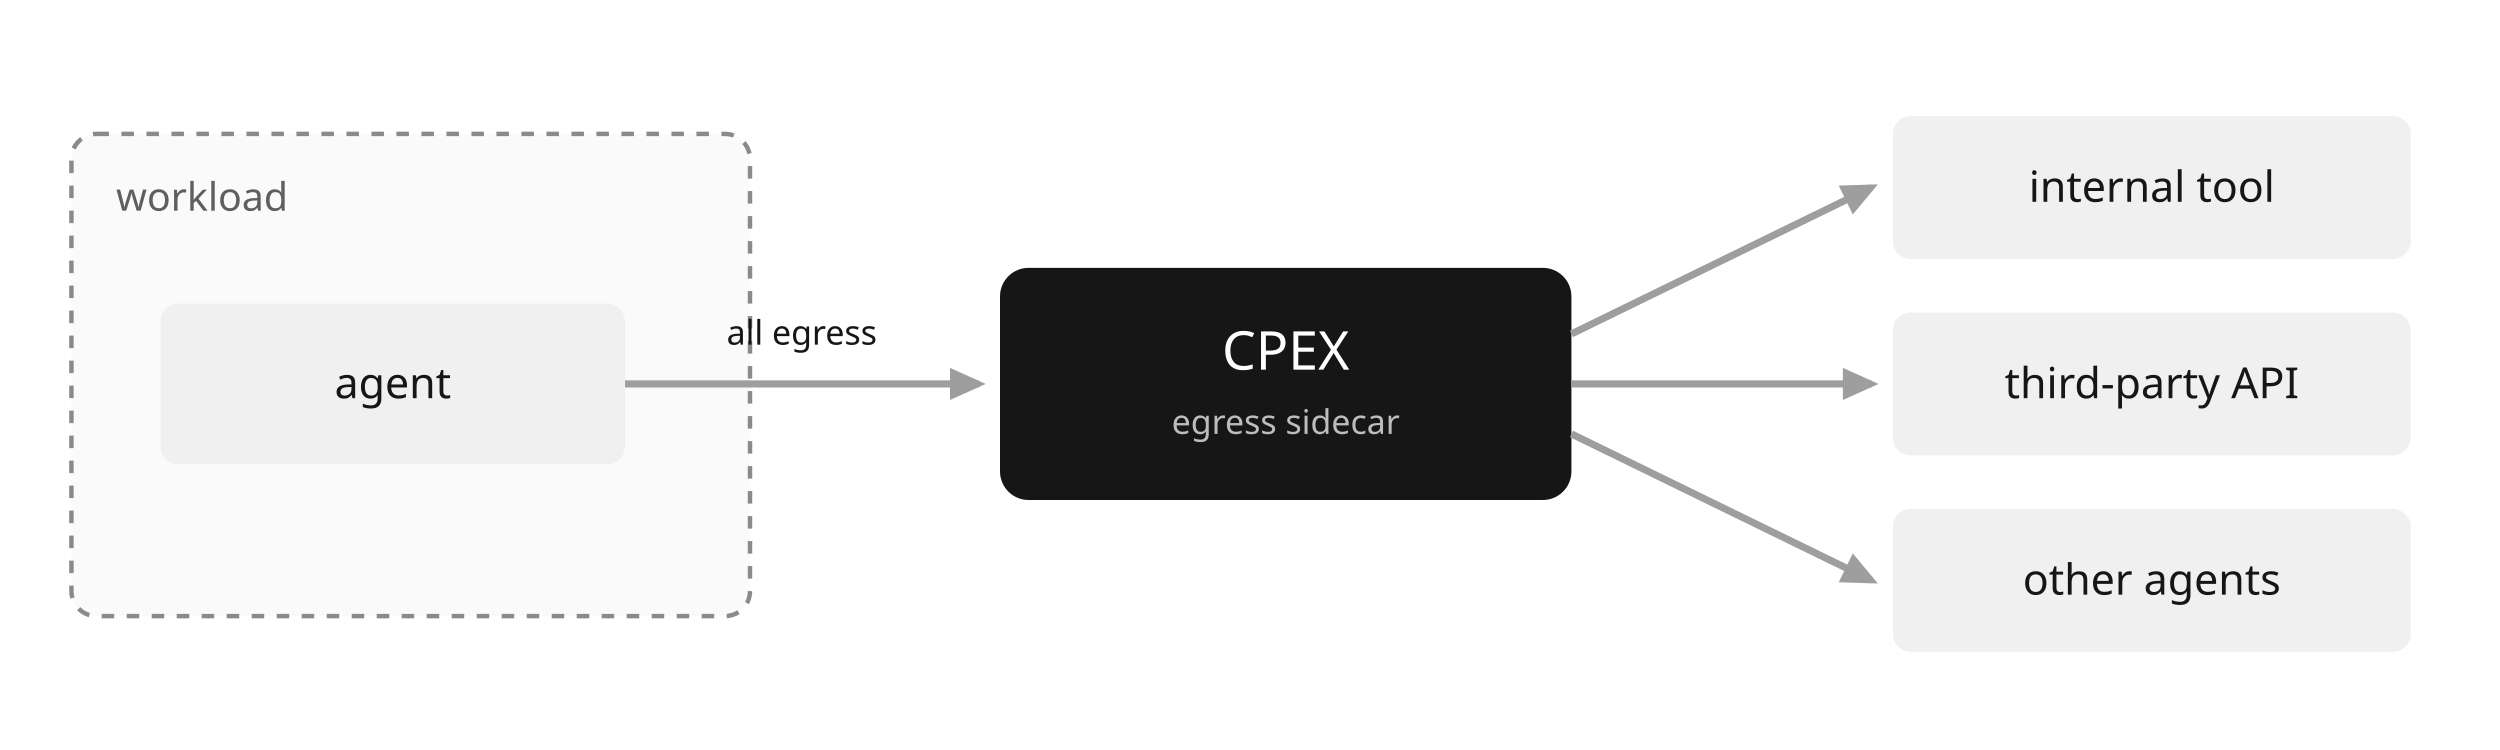
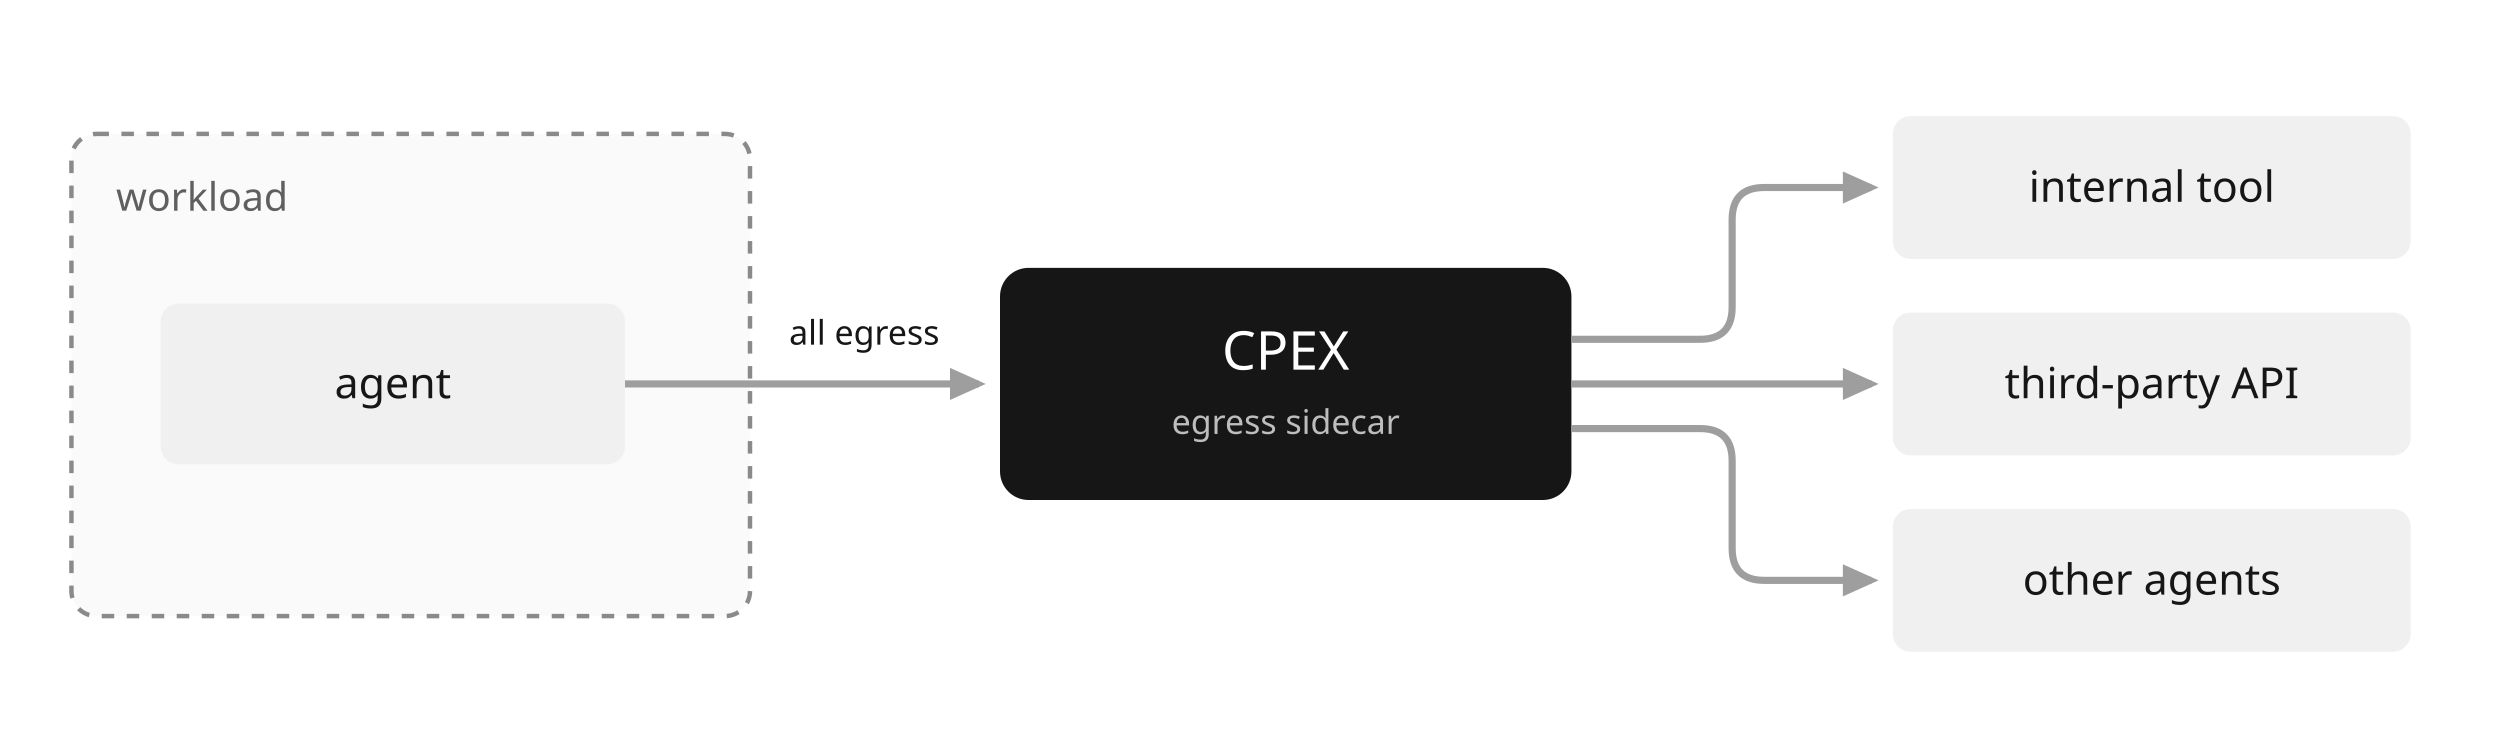
<svg xmlns="http://www.w3.org/2000/svg" viewBox="0 0 1400 420" font-family="IBM Plex Sans">
  <defs>
    <marker id="arrow" markerWidth="6" markerHeight="5" refX="4" refY="2.25" orient="auto">
      <path d="M0,0 L5,2.25 L0,4.5 z" fill="#9e9e9e" />
    </marker>
  </defs>
  <rect width="1400" height="420" fill="#ffffff" />
  <rect x="40" y="75" width="380" height="270" rx="14" fill="#fafafa" stroke="#8a8a8a" stroke-width="2.5" stroke-dasharray="7 7" />
  <text x="65" y="118" font-size="22" fill="#5f5f5f">workload</text>
  <rect x="90" y="170" width="260" height="90" rx="10" fill="#f0f0f0" />
  <text x="220" y="223" font-size="24" fill="#161616" text-anchor="middle">agent</text>
  <line x1="350" y1="215" x2="548" y2="215" stroke="#9e9e9e" stroke-width="4" marker-end="url(#arrow)" />
-   <text x="449" y="193" font-size="19" fill="#161616" text-anchor="middle">all egress</text>
+   <text x="484" y="193" font-size="19" fill="#161616" text-anchor="middle">all egress</text>
  <rect x="560" y="150" width="320" height="130" rx="16" fill="#161616" />
  <text x="720" y="207" font-size="30" fill="#ffffff" text-anchor="middle">CPEX</text>
  <text x="720" y="243" font-size="19" fill="#bdbdbd" text-anchor="middle">egress sidecar</text>
-   <line x1="880" y1="187" x2="1048" y2="105" stroke="#9e9e9e" stroke-width="4" marker-end="url(#arrow)" />
+   <path d="M 880 190 H 952 Q 970 190 970 172 V 123 Q 970 105 988 105 H 1048" fill="none" stroke="#9e9e9e" stroke-width="4" marker-end="url(#arrow)" />
  <line x1="880" y1="215" x2="1048" y2="215" stroke="#9e9e9e" stroke-width="4" marker-end="url(#arrow)" />
-   <line x1="880" y1="243" x2="1048" y2="325" stroke="#9e9e9e" stroke-width="4" marker-end="url(#arrow)" />
+   <path d="M 880 240 H 952 Q 970 240 970 258 V 307 Q 970 325 988 325 H 1048" fill="none" stroke="#9e9e9e" stroke-width="4" marker-end="url(#arrow)" />
  <rect x="1060" y="65" width="290" height="80" rx="10" fill="#f0f0f0" />
  <text x="1205" y="113" font-size="24" fill="#161616" text-anchor="middle">internal tool</text>
  <rect x="1060" y="175" width="290" height="80" rx="10" fill="#f0f0f0" />
  <text x="1205" y="223" font-size="24" fill="#161616" text-anchor="middle">third-party API</text>
  <rect x="1060" y="285" width="290" height="80" rx="10" fill="#f0f0f0" />
  <text x="1205" y="333" font-size="24" fill="#161616" text-anchor="middle">other agents</text>
</svg>
